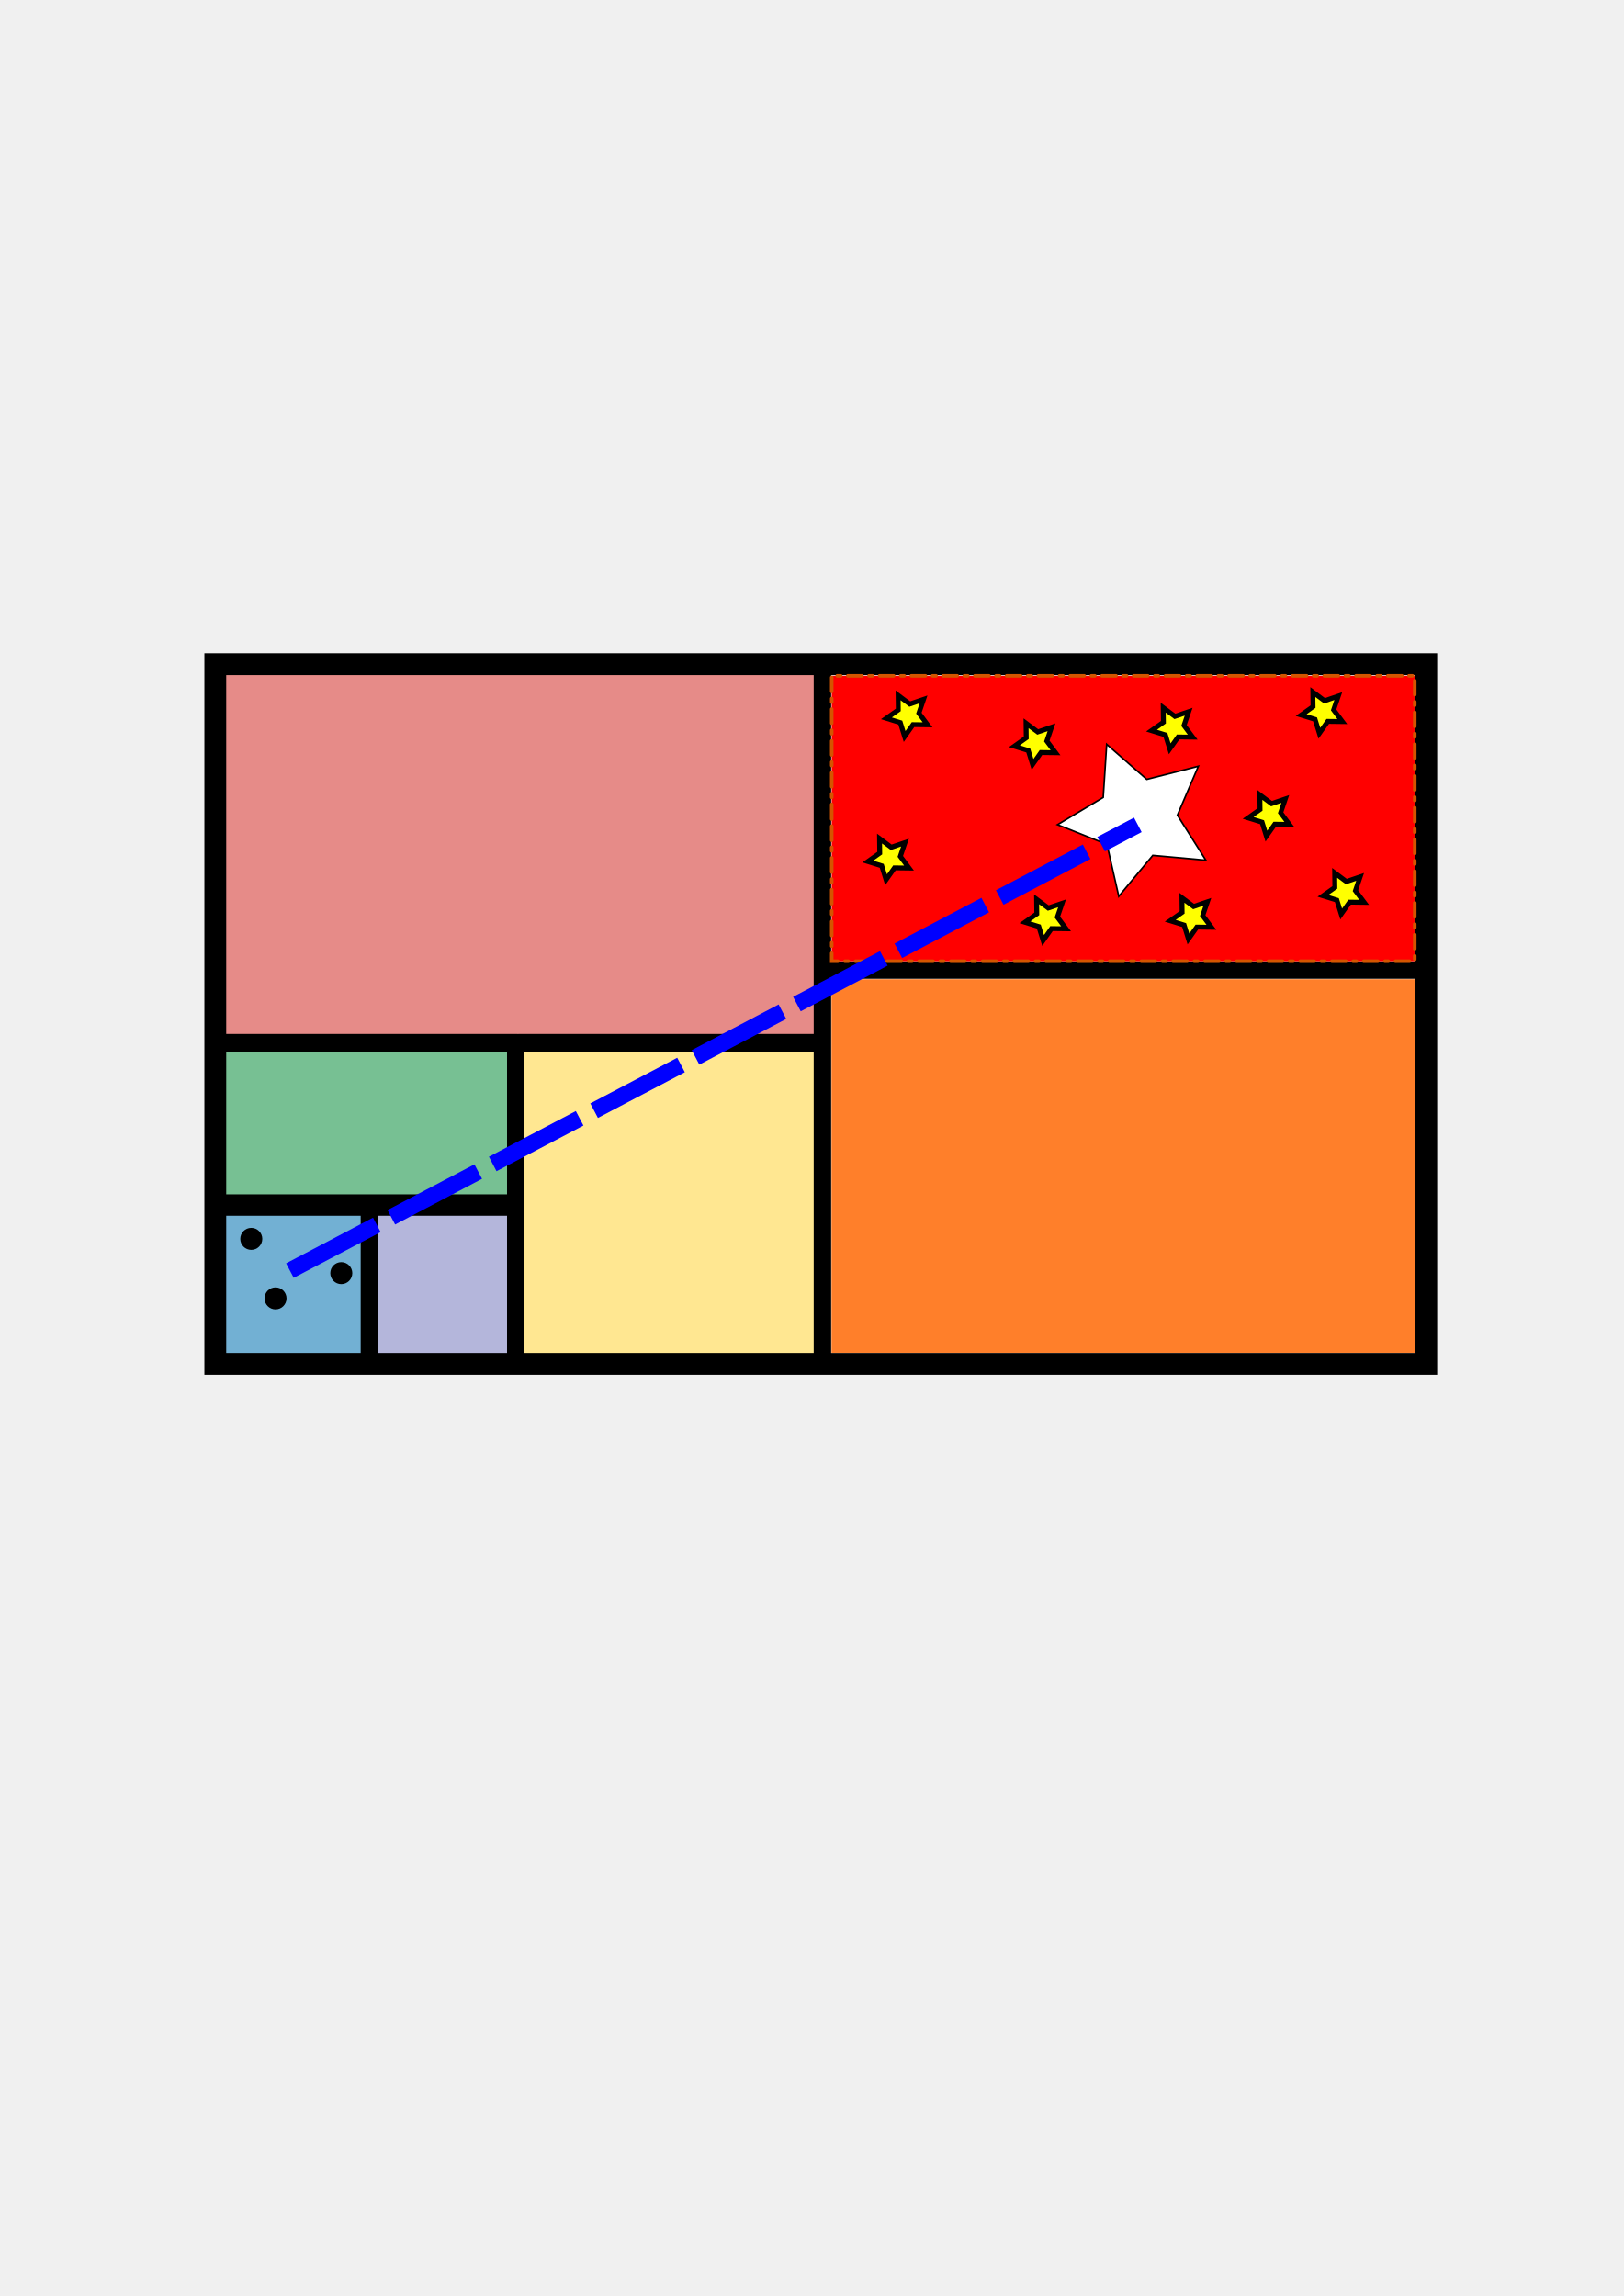
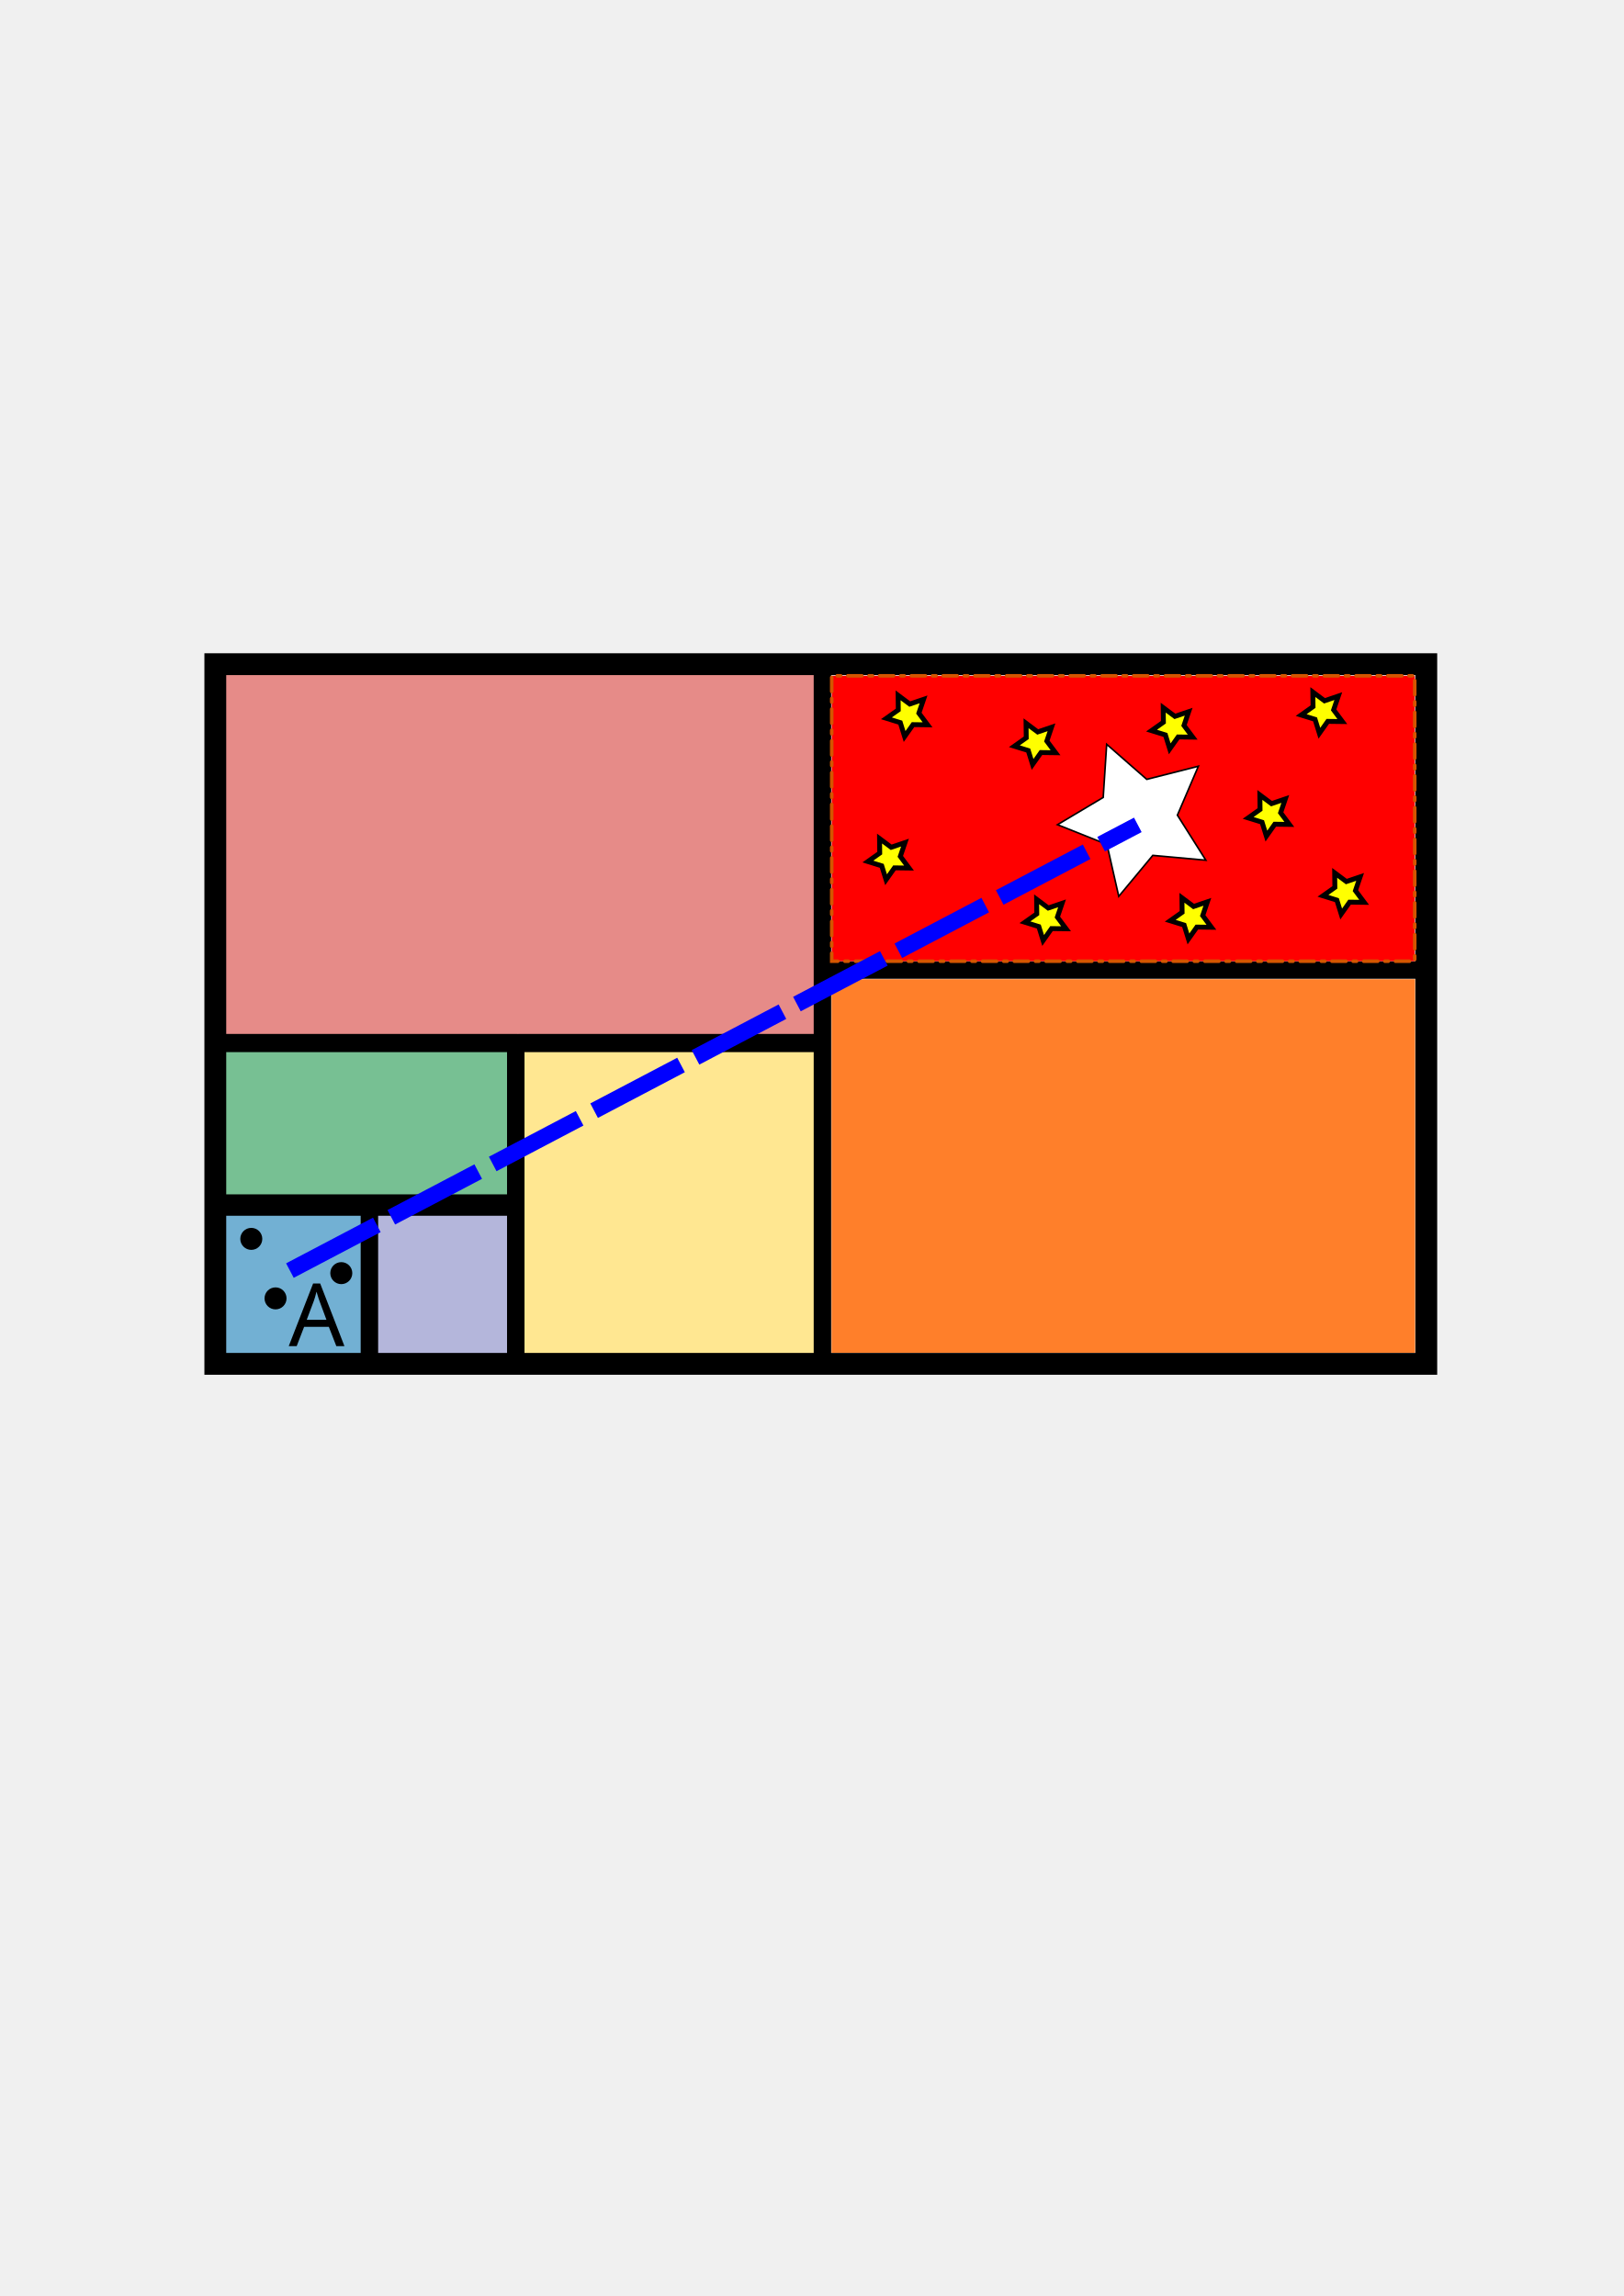
<svg xmlns="http://www.w3.org/2000/svg" width="744.094" height="1052.362" id="svg3237" version="1.1">
  <defs id="defs3239" />
  <g id="layer1">
    <circle transform="translate(65.61799,271.1141)" d="m 149.043,312.742 c 0,2.785 -2.258,5.043 -5.043,5.043 -2.785,0 -5.043,-2.258 -5.043,-5.043 0,-2.785 2.258,-5.043 5.043,-5.043 2.785,0 5.043,2.258 5.043,5.043 z" cx="144" cy="312.742" r="5.043" id="circle4960" />
    <circle transform="translate(41.86807,269.2324)" d="m 149.043,312.742 c 0,2.785 -2.258,5.043 -5.043,5.043 -2.785,0 -5.043,-2.258 -5.043,-5.043 0,-2.785 2.258,-5.043 5.043,-5.043 2.785,0 5.043,2.258 5.043,5.043 z" cx="144" cy="312.742" r="5.043" id="circle4960-3" />
    <circle transform="translate(55.00005,294.4862)" d="m 149.043,312.742 c 0,2.785 -2.258,5.043 -5.043,5.043 -2.785,0 -5.043,-2.258 -5.043,-5.043 0,-2.785 2.258,-5.043 5.043,-5.043 2.785,0 5.043,2.258 5.043,5.043 z" cx="144" cy="312.742" r="5.043" id="circle4960-19" />
    <rect style="fill:#e68b88;stroke:#000000;stroke-width:4;stroke-linejoin:round;stroke-miterlimit:10" x="98.662" y="305.038" stroke-miterlimit="10" width="276.724" height="174.399" id="rect4936" />
    <rect style="fill:#77c093;stroke:#000000;stroke-width:4;stroke-linejoin:round;stroke-miterlimit:10" x="99.834" y="475.899" stroke-miterlimit="10" width="137.069" height="73.537" id="rect4938" />
    <rect style="fill:#ffe791;stroke:#000000;stroke-width:4;stroke-linejoin:round;stroke-miterlimit:10" x="237.73" y="475.899" stroke-miterlimit="10" width="139.655" height="149.016" id="rect4940" />
    <rect style="fill:#72b0d3;stroke:#000000;stroke-width:4;stroke-linejoin:round;stroke-miterlimit:10" x="99.248" y="553.899" stroke-miterlimit="10" width="69.828" height="71.43" id="rect4942" />
    <rect style="fill:#b4b6db;stroke:#000000;stroke-width:4;stroke-linejoin:round;stroke-miterlimit:10" x="168.247" y="553.899" stroke-miterlimit="10" width="69.828" height="71.43" id="rect4944" />
    <rect style="fill:none;stroke:#000000;stroke-width:10;stroke-miterlimit:10" x="98.671" y="304.425" stroke-miterlimit="10" width="554.947" height="320.689" id="rect4946" />
    <line style="fill:none;stroke:#000000;stroke-width:8;stroke-miterlimit:10" stroke-miterlimit="10" x1="376.894" y1="303.356" x2="376.894" y2="626.184" id="line4948" />
    <line style="fill:none;stroke:#000000;stroke-width:8;stroke-miterlimit:10" stroke-miterlimit="10" x1="375.601" y1="444.614" x2="654.912" y2="444.614" id="line4950" />
    <line style="fill:none;stroke:#000000;stroke-width:8;stroke-miterlimit:10" stroke-miterlimit="10" x1="101.464" y1="478.235" x2="378.187" y2="478.235" id="line4952" />
    <line style="fill:none;stroke:#000000;stroke-width:8;stroke-miterlimit:10" stroke-miterlimit="10" x1="236.36" y1="476.649" x2="236.36" y2="624.063" id="line4954" />
    <line style="fill:none;stroke:#000000;stroke-width:8;stroke-miterlimit:10" stroke-miterlimit="10" x1="101.464" y1="553.235" x2="235.946" y2="553.235" id="line4956" />
    <line style="fill:none;stroke:#000000;stroke-width:8;stroke-miterlimit:10" stroke-miterlimit="10" x1="169.291" y1="553.235" x2="169.291" y2="623.063" id="line4958" />
    <circle transform="translate(-28.84261,255.0903)" d="m 149.043,312.742 c 0,2.785 -2.258,5.043 -5.043,5.043 -2.785,0 -5.043,-2.258 -5.043,-5.043 0,-2.785 2.258,-5.043 5.043,-5.043 2.785,0 5.043,2.258 5.043,5.043 z" cx="144" cy="312.742" r="5.043" id="circle4960-8" />
    <circle transform="translate(12.40559,270.7941)" d="m 149.043,312.742 c 0,2.785 -2.258,5.043 -5.043,5.043 -2.785,0 -5.043,-2.258 -5.043,-5.043 0,-2.785 2.258,-5.043 5.043,-5.043 2.785,0 5.043,2.258 5.043,5.043 z" cx="144" cy="312.742" r="5.043" id="circle4960-6" />
    <circle transform="translate(-17.73093,282.3644)" d="m 149.043,312.742 c 0,2.785 -2.258,5.043 -5.043,5.043 -2.785,0 -5.043,-2.258 -5.043,-5.043 0,-2.785 2.258,-5.043 5.043,-5.043 2.785,0 5.043,2.258 5.043,5.043 z" cx="144" cy="312.742" r="5.043" id="circle4960-5" />
    <path style="fill:none" d="m 382.311,375.22 0,-65.357 132.857,0 132.857,0 0,65.357 0,65.357 -132.857,0 -132.857,0 0,-65.357 z m 213.118,36.02 c 3.949,-3.106 1.643,-9.234 -3.475,-9.234 -3.224,0 -5.357,2.079 -5.357,5.221 0,4.966 4.83,7.161 8.832,4.013 l 0,0 z M 459.028,384.764 c 2.302,-1.049 3.479,-4.293 2.497,-6.878 -0.932,-2.451 -1.835,-3.002 -4.927,-3.002 -3.112,0 -3.995,0.548 -4.956,3.078 -0.966,2.541 -0.305,5.207 1.626,6.56 1.807,1.266 3.371,1.331 5.762,0.242 l 0,0 z m 31.72,-41.358 c 3.437,-3.202 0.874,-9.258 -3.918,-9.258 -3.154,0 -5.233,2.128 -5.233,5.357 0,4.831 5.593,7.215 9.151,3.901 z" id="path10018" />
    <rect style="fill:none;stroke:none" id="rect10788" width="45" height="28.571" x="509.286" y="669.148" />
    <rect style="fill:none;stroke:none" id="rect12248" width="159.286" height="107.143" x="389.286" y="665.576" />
    <path style="fill:#ff7f2a;stroke:none" d="m 381.05,534.433 0,-85.61 133.719,0 133.719,0 0,85.61 0,85.61 -133.719,0 -133.719,0 0,-85.61 z" id="path12543" />
    <path style="fill:#ff0000;stroke:#d45500;stroke-width:1.617;stroke-linecap:round;stroke-linejoin:miter;stroke-miterlimit:4;stroke-opacity:1;stroke-dasharray:6.469, 3.235, 1.617, 3.235;stroke-dashoffset:0" d="m 381.153,375.159 0,-65.407 133.593,0 133.593,0 0,65.407 0,65.407 -133.593,0 -133.593,0 0,-65.407 z" id="path12905" />
    <path style="fill:#ffff00;stroke:#000000;stroke-width:3.6;stroke-linecap:round;stroke-linejoin:miter;stroke-miterlimit:4;stroke-opacity:1;stroke-dasharray:none;stroke-dashoffset:0" id="path4321" d="m 434.286,322.362 -3.447,10.164 6.419,8.602 -10.732,-0.137 -6.197,8.763 -3.186,-10.249 -10.249,-3.186 8.763,-6.197 -0.137,-10.732 8.602,6.419 z" transform="matrix(0.6214512,0,0,0.6214512,153.3477,120.2233)" />
    <path style="fill:#ffff00;stroke:#000000;stroke-width:3.6;stroke-linecap:round;stroke-linejoin:miter;stroke-miterlimit:4;stroke-opacity:1;stroke-dasharray:none;stroke-dashoffset:0" id="path4321-8" d="m 434.286,322.362 -3.447,10.164 6.419,8.602 -10.732,-0.137 -6.197,8.763 -3.186,-10.249 -10.249,-3.186 8.763,-6.197 -0.137,-10.732 8.602,6.419 z" transform="matrix(0.6214512,0,0,0.6214512,274.8433,125.8706)" />
    <path style="fill:#ffff00;stroke:#000000;stroke-width:3.6;stroke-linecap:round;stroke-linejoin:miter;stroke-miterlimit:4;stroke-opacity:1;stroke-dasharray:none;stroke-dashoffset:0" id="path4321-2" d="m 434.286,322.362 -3.447,10.164 6.419,8.602 -10.732,-0.137 -6.197,8.763 -3.186,-10.249 -10.249,-3.186 8.763,-6.197 -0.137,-10.732 8.602,6.419 z" transform="matrix(0.6214512,0,0,0.6214512,211.9862,133.0134)" />
    <path style="fill:#ffff00;stroke:#000000;stroke-width:3.6;stroke-linecap:round;stroke-linejoin:miter;stroke-miterlimit:4;stroke-opacity:1;stroke-dasharray:none;stroke-dashoffset:0" id="path4321-4" d="m 434.286,322.362 -3.447,10.164 6.419,8.602 -10.732,-0.137 -6.197,8.763 -3.186,-10.249 -10.249,-3.186 8.763,-6.197 -0.137,-10.732 8.602,6.419 z" transform="matrix(0.6214512,0,0,0.6214512,144.8433,185.8706)" />
    <path style="fill:#ffff00;stroke:#000000;stroke-width:3.6;stroke-linecap:round;stroke-linejoin:miter;stroke-miterlimit:4;stroke-opacity:1;stroke-dasharray:none;stroke-dashoffset:0" id="path4321-5" d="m 434.286,322.362 -3.447,10.164 6.419,8.602 -10.732,-0.137 -6.197,8.763 -3.186,-10.249 -10.249,-3.186 8.763,-6.197 -0.137,-10.732 8.602,6.419 z" transform="matrix(0.6214512,0,0,0.6214512,216.8216,213.7067)" />
    <path style="fill:#ffff00;stroke:#000000;stroke-width:3.6;stroke-linecap:round;stroke-linejoin:miter;stroke-miterlimit:4;stroke-opacity:1;stroke-dasharray:none;stroke-dashoffset:0" id="path4321-51" d="m 434.286,322.362 -3.447,10.164 6.419,8.602 -10.732,-0.137 -6.197,8.763 -3.186,-10.249 -10.249,-3.186 8.763,-6.197 -0.137,-10.732 8.602,6.419 z" transform="matrix(0.6214512,0,0,0.6214512,319.129,165.8706)" />
    <path style="fill:#ffff00;stroke:#000000;stroke-width:3.6;stroke-linecap:round;stroke-linejoin:miter;stroke-miterlimit:4;stroke-opacity:1;stroke-dasharray:none;stroke-dashoffset:0" id="path4321-7" d="m 434.286,322.362 -3.447,10.164 6.419,8.602 -10.732,-0.137 -6.197,8.763 -3.186,-10.249 -10.249,-3.186 8.763,-6.197 -0.137,-10.732 8.602,6.419 z" transform="matrix(0.6214512,0,0,0.6214512,353.4147,201.5848)" />
    <path style="fill:#ffff00;stroke:#000000;stroke-width:3.6;stroke-linecap:round;stroke-linejoin:miter;stroke-miterlimit:4;stroke-opacity:1;stroke-dasharray:none;stroke-dashoffset:0" id="path4321-1" d="m 434.286,322.362 -3.447,10.164 6.419,8.602 -10.732,-0.137 -6.197,8.763 -3.186,-10.249 -10.249,-3.186 8.763,-6.197 -0.137,-10.732 8.602,6.419 z" transform="matrix(0.6214512,0,0,0.6214512,283.4147,213.0134)" />
    <path style="fill:#ffff00;stroke:#000000;stroke-width:3.6;stroke-linecap:round;stroke-linejoin:miter;stroke-miterlimit:4;stroke-opacity:1;stroke-dasharray:none;stroke-dashoffset:0" id="path4321-15" d="m 434.286,322.362 -3.447,10.164 6.419,8.602 -10.732,-0.137 -6.197,8.763 -3.186,-10.249 -10.249,-3.186 8.763,-6.197 -0.137,-10.732 8.602,6.419 z" transform="matrix(0.6214512,0,0,0.6214512,343.4147,118.7277)" />
    <path style="fill:#ffffff;stroke:#000000;stroke-width:3.6;stroke-linecap:round;stroke-linejoin:miter;stroke-miterlimit:4;stroke-opacity:1;stroke-dasharray:none;stroke-dashoffset:0" id="path4443" d="m 282.857,362.362 102.99,-61.408 7.8,-119.654 90.228,78.973 116.208,-29.556 -47.226,110.216 64.02,101.387 -119.415,-10.856 -76.641,92.217 -26.577,-116.925 z" transform="matrix(0.2035408,0,0,0.2035408,427.0368,304.2386)" />
    <path style="fill:#ffffff;stroke:#0000ff;stroke-width:7.5;stroke-linecap:butt;stroke-linejoin:miter;stroke-opacity:1;stroke-miterlimit:4;stroke-dasharray:45, 7.5;stroke-dashoffset:0" d="M 132.857,582.362 521.429,378.076" id="path4445" />
+     <flowRoot xml:space="preserve" id="flowRoot3016" style="font-size:40px;font-style:normal;font-weight:normal;line-height:125%;letter-spacing:0px;word-spacing:0px;fill:#000000;fill-opacity:1;stroke:none;font-family:Sans" transform="translate(4.04061,-3.030458)">
+       <flowRegion id="flowRegion3018">
+         <rect id="rect3020" width="36.365" height="43.437" x="603.061" y="345.255" />
+       </flowRegion>
+       <flowPara id="flowPara3022">B</flowPara>
+     </flowRoot>
+     <text xml:space="preserve" style="font-size:40px;font-style:normal;font-weight:normal;line-height:125%;letter-spacing:0px;word-spacing:0px;fill:#000000;fill-opacity:1;stroke:none;font-family:Sans" x="132.33" y="616.986" id="text3024">
+       <tspan id="tspan3026" x="132.33" y="616.986">A</tspan>
+     </text>
  </g>
</svg>
